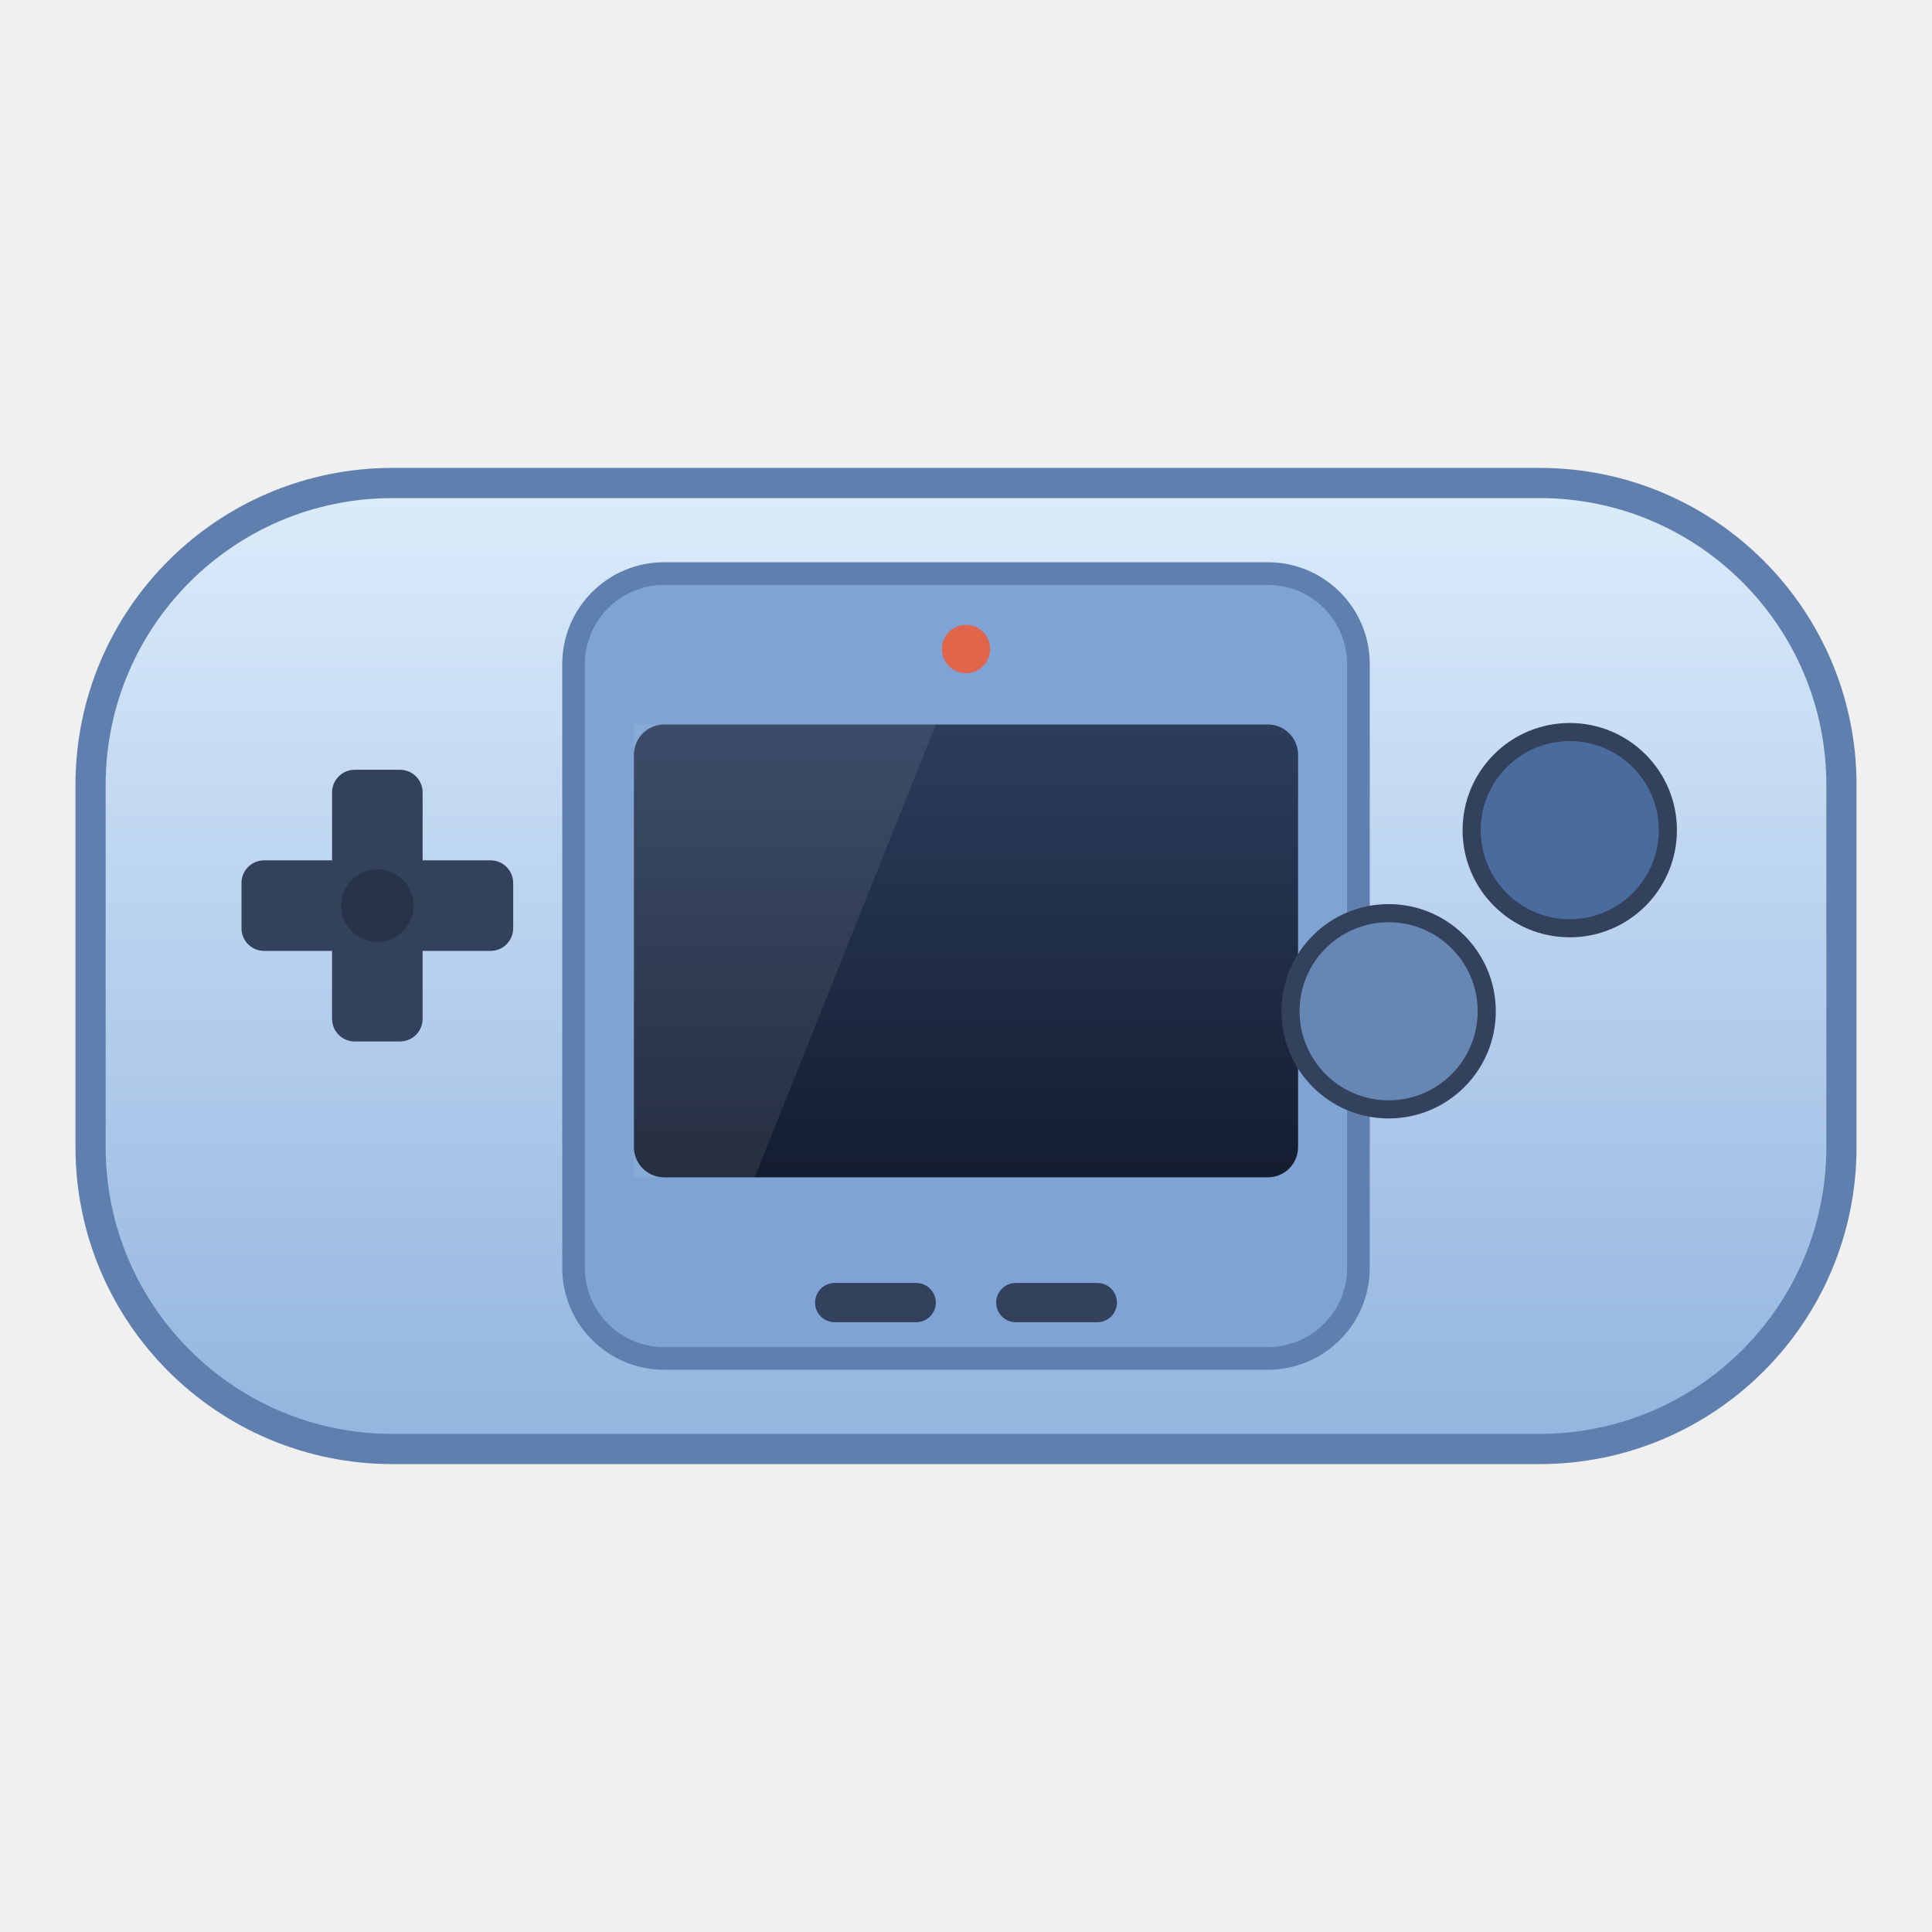
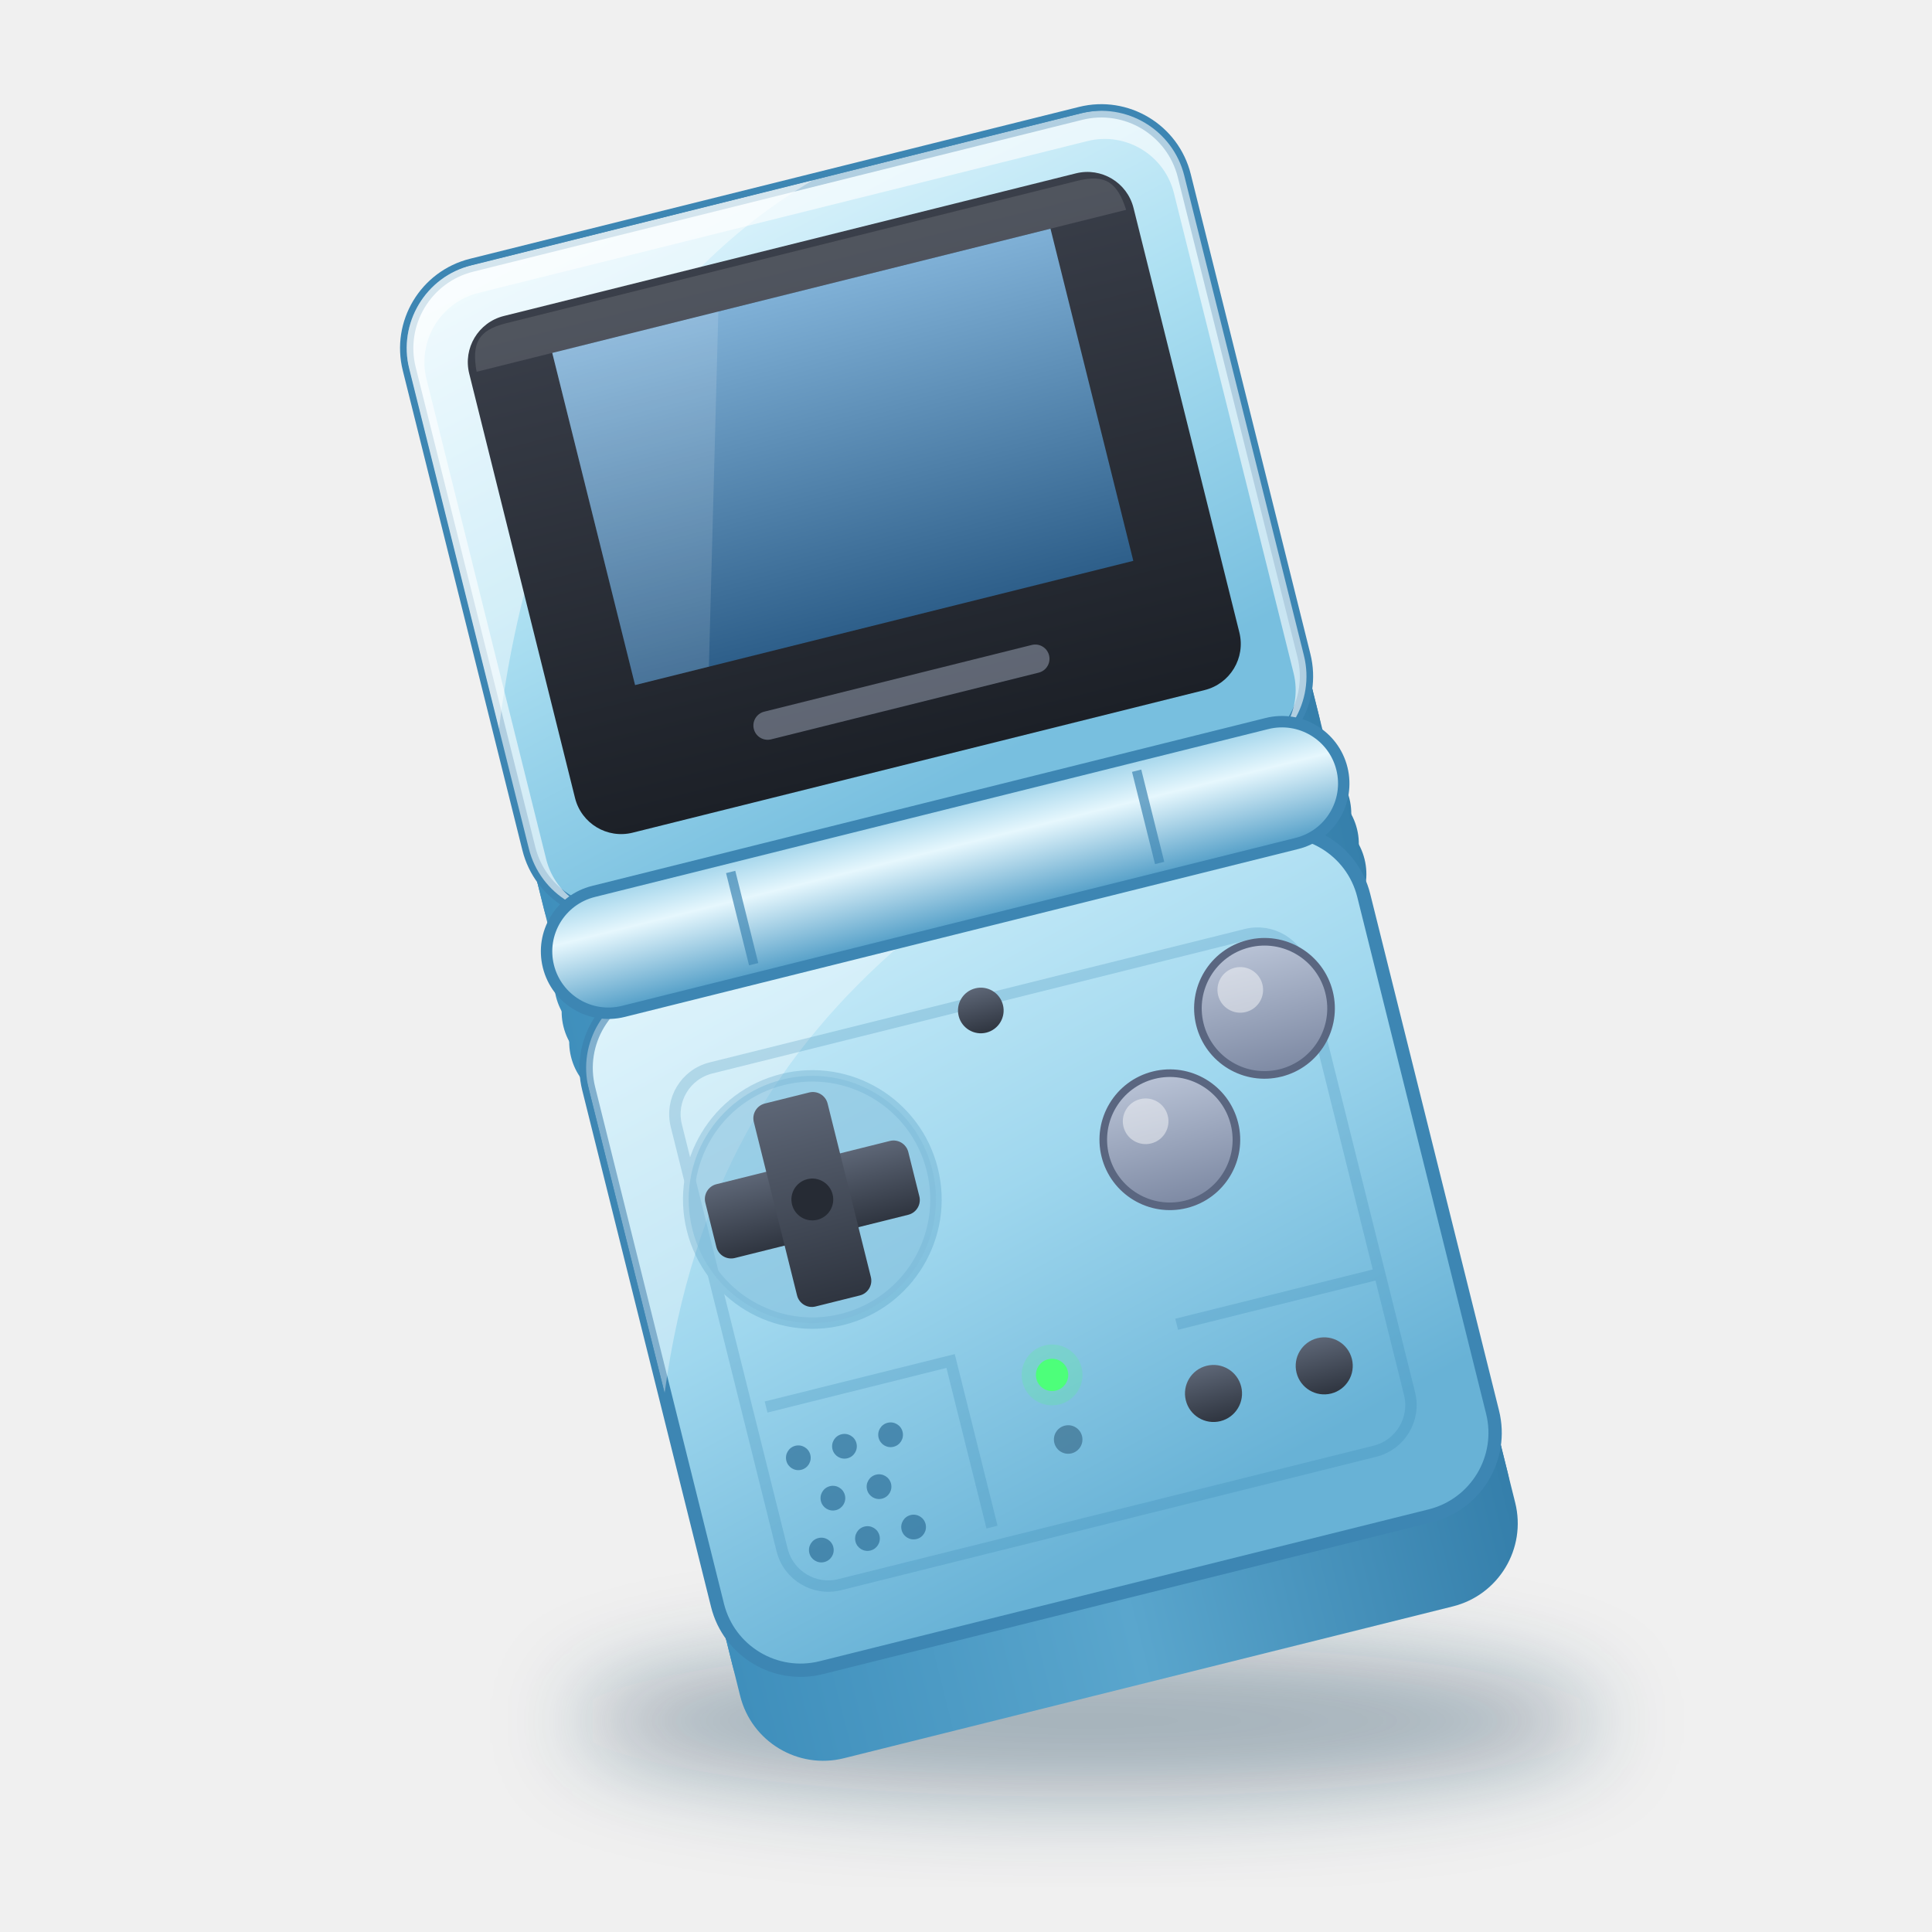
- <svg xmlns="http://www.w3.org/2000/svg" viewBox="0 0 128 128">
+ <svg xmlns="http://www.w3.org/2000/svg" xmlns:xlink="http://www.w3.org/1999/xlink" viewBox="0 0 128 128">
  <defs>
-     <linearGradient id="body" x1="0" y1="0" x2="0" y2="1">
-       <stop offset="0" stop-color="#dcecfb" />
-       <stop offset="0.55" stop-color="#b3cdec" />
-       <stop offset="1" stop-color="#93b4de" />
+     <rect id="lid" x="4" y="4" width="84" height="70" rx="9" />
+     <rect id="hinge" x="3" y="71" width="86" height="13" rx="6.5" />
+     <rect id="base" x="4" y="82" width="84" height="74" rx="9" />
+     <g id="outline">
+       <use xlink:href="#lid" />
+       <use xlink:href="#hinge" />
+       <use xlink:href="#base" />
+     </g>
+     <linearGradient id="ice" x1="0" y1="0" x2="0.3" y2="1">
+       <stop offset="0" stop-color="#e8f8fe" />
+       <stop offset="0.5" stop-color="#ade0f2" />
+       <stop offset="1" stop-color="#78bfdf" />
    </linearGradient>
-     <linearGradient id="screen" x1="0" y1="0" x2="0" y2="1">
-       <stop offset="0" stop-color="#2c3d5c" />
-       <stop offset="1" stop-color="#141d30" />
+     <linearGradient id="iceBase" x1="0" y1="0" x2="0.3" y2="1">
+       <stop offset="0" stop-color="#cdeefa" />
+       <stop offset="0.5" stop-color="#9fd7ee" />
+       <stop offset="1" stop-color="#68b2d6" />
    </linearGradient>
+     <linearGradient id="barrel" x1="0" y1="0" x2="0" y2="1">
+       <stop offset="0" stop-color="#9fd3ea" />
+       <stop offset="0.35" stop-color="#e6f7fd" />
+       <stop offset="1" stop-color="#4f9cc6" />
+     </linearGradient>
+     <linearGradient id="wall" x1="0" y1="0" x2="1" y2="0">
+       <stop offset="0" stop-color="#3f8fbc" />
+       <stop offset="0.5" stop-color="#5aa6cd" />
+       <stop offset="1" stop-color="#357fab" />
+     </linearGradient>
+     <linearGradient id="lens" x1="0" y1="0" x2="0" y2="1">
+       <stop offset="0" stop-color="#3a3f4a" />
+       <stop offset="1" stop-color="#1c2027" />
+     </linearGradient>
+     <linearGradient id="lcd" x1="0" y1="0" x2="0" y2="1">
+       <stop offset="0" stop-color="#7fb0d6" />
+       <stop offset="1" stop-color="#2e5f8a" />
+     </linearGradient>
+     <linearGradient id="key" x1="0" y1="0" x2="0" y2="1">
+       <stop offset="0" stop-color="#5d6676" />
+       <stop offset="1" stop-color="#2f3540" />
+     </linearGradient>
+     <linearGradient id="abkey" x1="0" y1="0" x2="0" y2="1">
+       <stop offset="0" stop-color="#b9c3d6" />
+       <stop offset="1" stop-color="#7d89a3" />
+     </linearGradient>
+     <clipPath id="lidClip">
+       <use xlink:href="#lid" />
+     </clipPath>
+     <clipPath id="baseClip">
+       <use xlink:href="#base" />
+     </clipPath>
+     <filter id="soft" x="-30%" y="-60%" width="160%" height="220%">
+       <feGaussianBlur stdDeviation="3" />
+     </filter>
  </defs>
-   <rect x="6" y="32" width="116" height="64" rx="20" fill="url(#body)" stroke="#5f7fae" stroke-width="2" />
-   <rect x="38" y="38" width="52" height="52" rx="6" fill="#7ea3d4" stroke="#5f7fae" stroke-width="1.5" />
-   <rect x="42" y="48" width="44" height="30" rx="2" fill="url(#screen)" />
-   <polygon points="42,48 62,48 50,78 42,78" fill="#ffffff" opacity="0.08" />
-   <g fill="#33415c">
-     <rect x="16" y="57" width="18" height="6" rx="1.5" />
-     <rect x="22" y="51" width="6" height="18" rx="1.5" />
+   <ellipse cx="72" cy="114" rx="34" ry="5" fill="#0b3550" opacity="0.35" filter="url(#soft)" />
+   <g fill="url(#wall)">
+     <use xlink:href="#outline" transform="translate(1.5,6) translate(63,59) rotate(-14) scale(0.63) translate(-46,-80)" />
+     <use xlink:href="#outline" transform="translate(1,4) translate(63,59) rotate(-14) scale(0.63) translate(-46,-80)" />
+     <use xlink:href="#outline" transform="translate(0.5,2) translate(63,59) rotate(-14) scale(0.63) translate(-46,-80)" />
  </g>
-   <circle cx="25" cy="60" r="2.4" fill="#263349" />
-   <circle cx="104" cy="55" r="6.5" fill="#4a6b9e" stroke="#33415c" stroke-width="1.2" />
-   <circle cx="92" cy="67" r="6.5" fill="#6686b4" stroke="#33415c" stroke-width="1.2" />
-   <rect x="54" y="85" width="8" height="2.6" rx="1.3" fill="#33415c" />
-   <rect x="66" y="85" width="8" height="2.6" rx="1.3" fill="#33415c" />
-   <circle cx="64" cy="43" r="1.6" fill="#e0654a" />
+   <g transform="translate(63,59) rotate(-14) scale(0.63) translate(-46,-80)">
+     <use xlink:href="#lid" fill="url(#ice)" stroke="#3d86b3" stroke-width="1.4" />
+     <g clip-path="url(#lidClip)">
+       <path d="M4,4 H50 C30,10 14,26 4,52 Z" fill="#ffffff" opacity="0.45" />
+       <use xlink:href="#lid" fill="none" stroke="#ffffff" stroke-width="3" opacity="0.6" transform="translate(0,1.5)" />
+     </g>
+     <rect x="10" y="10" width="72" height="56" rx="5" fill="url(#lens)" />
+     <path d="M15,10.8 H77 C80,10.8 81,12 81.2,15 H10.8 C11,12 12,10.8 15,10.8 Z" fill="#ffffff" opacity="0.12" />
+     <rect x="19" y="15" width="54" height="36" fill="url(#lcd)" />
+     <polygon points="19,15 37,15 27,51 19,51" fill="#ffffff" opacity="0.13" />
+     <rect x="30" y="57" width="32" height="3" rx="1.5" fill="#8b93a3" opacity="0.6" />
+     <use xlink:href="#base" fill="url(#iceBase)" stroke="#3d86b3" stroke-width="1.4" />
+     <g clip-path="url(#baseClip)">
+       <path d="M4,84 H40 C24,92 12,104 4,124 Z" fill="#ffffff" opacity="0.35" />
+       <g fill="none" stroke="#2f7fae" opacity="0.22" stroke-width="1.2">
+         <rect x="12" y="92" width="68" height="56" rx="5" />
+         <circle cx="24" cy="108" r="13" />
+         <path d="M58,130 H80 M14,128 H34 V146" />
+       </g>
+     </g>
+     <circle cx="24" cy="108" r="13" fill="#7fbcd9" opacity="0.5" />
+     <g fill="url(#key)">
+       <rect x="13" y="104" width="22" height="8" rx="1.6" />
+       <rect x="20" y="97" width="8" height="22" rx="1.6" />
+     </g>
+     <circle cx="24" cy="108" r="2.2" fill="#262b34" />
+     <circle cx="75" cy="100" r="7" fill="url(#abkey)" stroke="#5a6680" stroke-width="0.8" />
+     <circle cx="62" cy="111" r="7" fill="url(#abkey)" stroke="#5a6680" stroke-width="0.8" />
+     <circle cx="73" cy="97.5" r="2.4" fill="#ffffff" opacity="0.45" />
+     <circle cx="60" cy="108.5" r="2.4" fill="#ffffff" opacity="0.45" />
+     <circle cx="46" cy="93" r="2.4" fill="url(#key)" />
+     <circle cx="60" cy="138" r="3" fill="url(#key)" />
+     <circle cx="72" cy="138" r="3" fill="url(#key)" />
+     <circle cx="44" cy="132" r="1.7" fill="#4dff7a" />
+     <circle cx="44" cy="132" r="3.2" fill="#4dff7a" opacity="0.2" />
+     <circle cx="44" cy="139" r="1.5" fill="#3c6f8f" opacity="0.7" />
+     <g fill="#2e6f98" opacity="0.7">
+       <circle cx="16" cy="134" r="1.3" />
+       <circle cx="21" cy="134" r="1.3" />
+       <circle cx="26" cy="134" r="1.3" />
+       <circle cx="18.5" cy="139" r="1.3" />
+       <circle cx="23.5" cy="139" r="1.3" />
+       <circle cx="16" cy="144" r="1.3" />
+       <circle cx="21" cy="144" r="1.3" />
+       <circle cx="26" cy="144" r="1.3" />
+     </g>
+     <use xlink:href="#hinge" fill="url(#barrel)" stroke="#3d86b3" stroke-width="1.2" />
+     <path d="M24,72.5 V82.5 M68,72.5 V82.5" stroke="#3d86b3" stroke-width="1" opacity="0.7" />
+   </g>
</svg>
